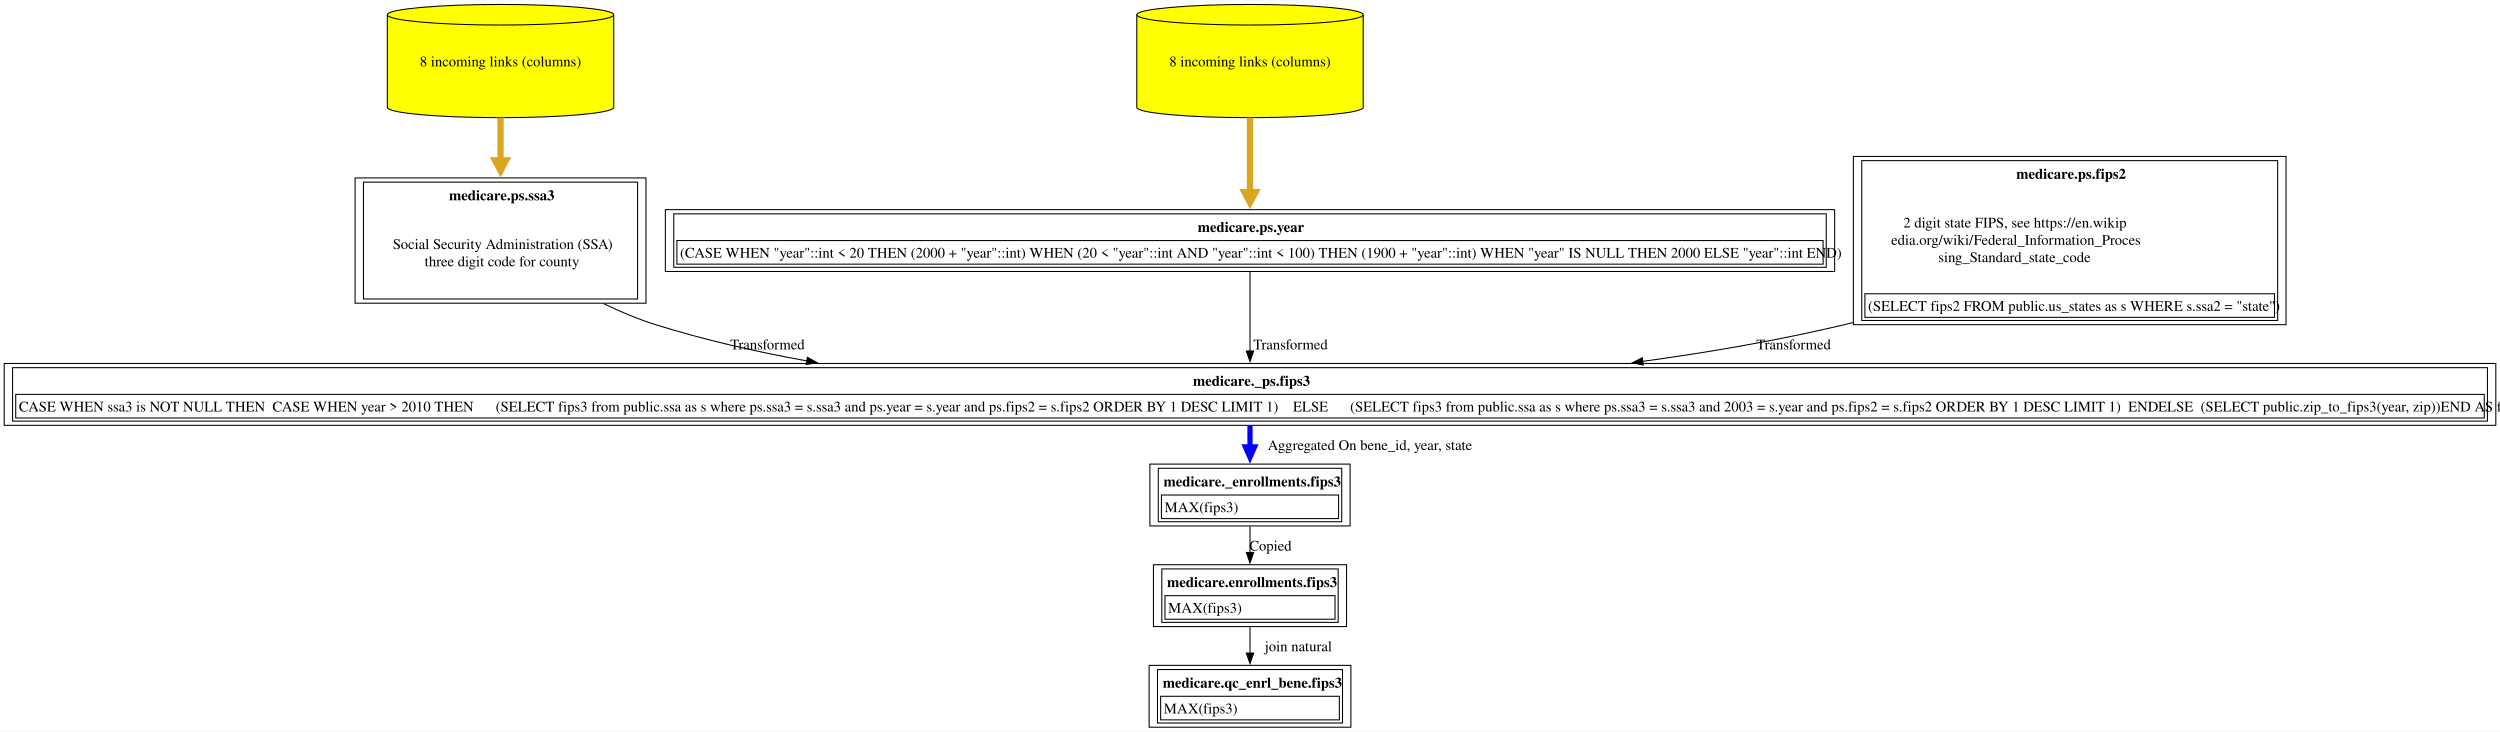
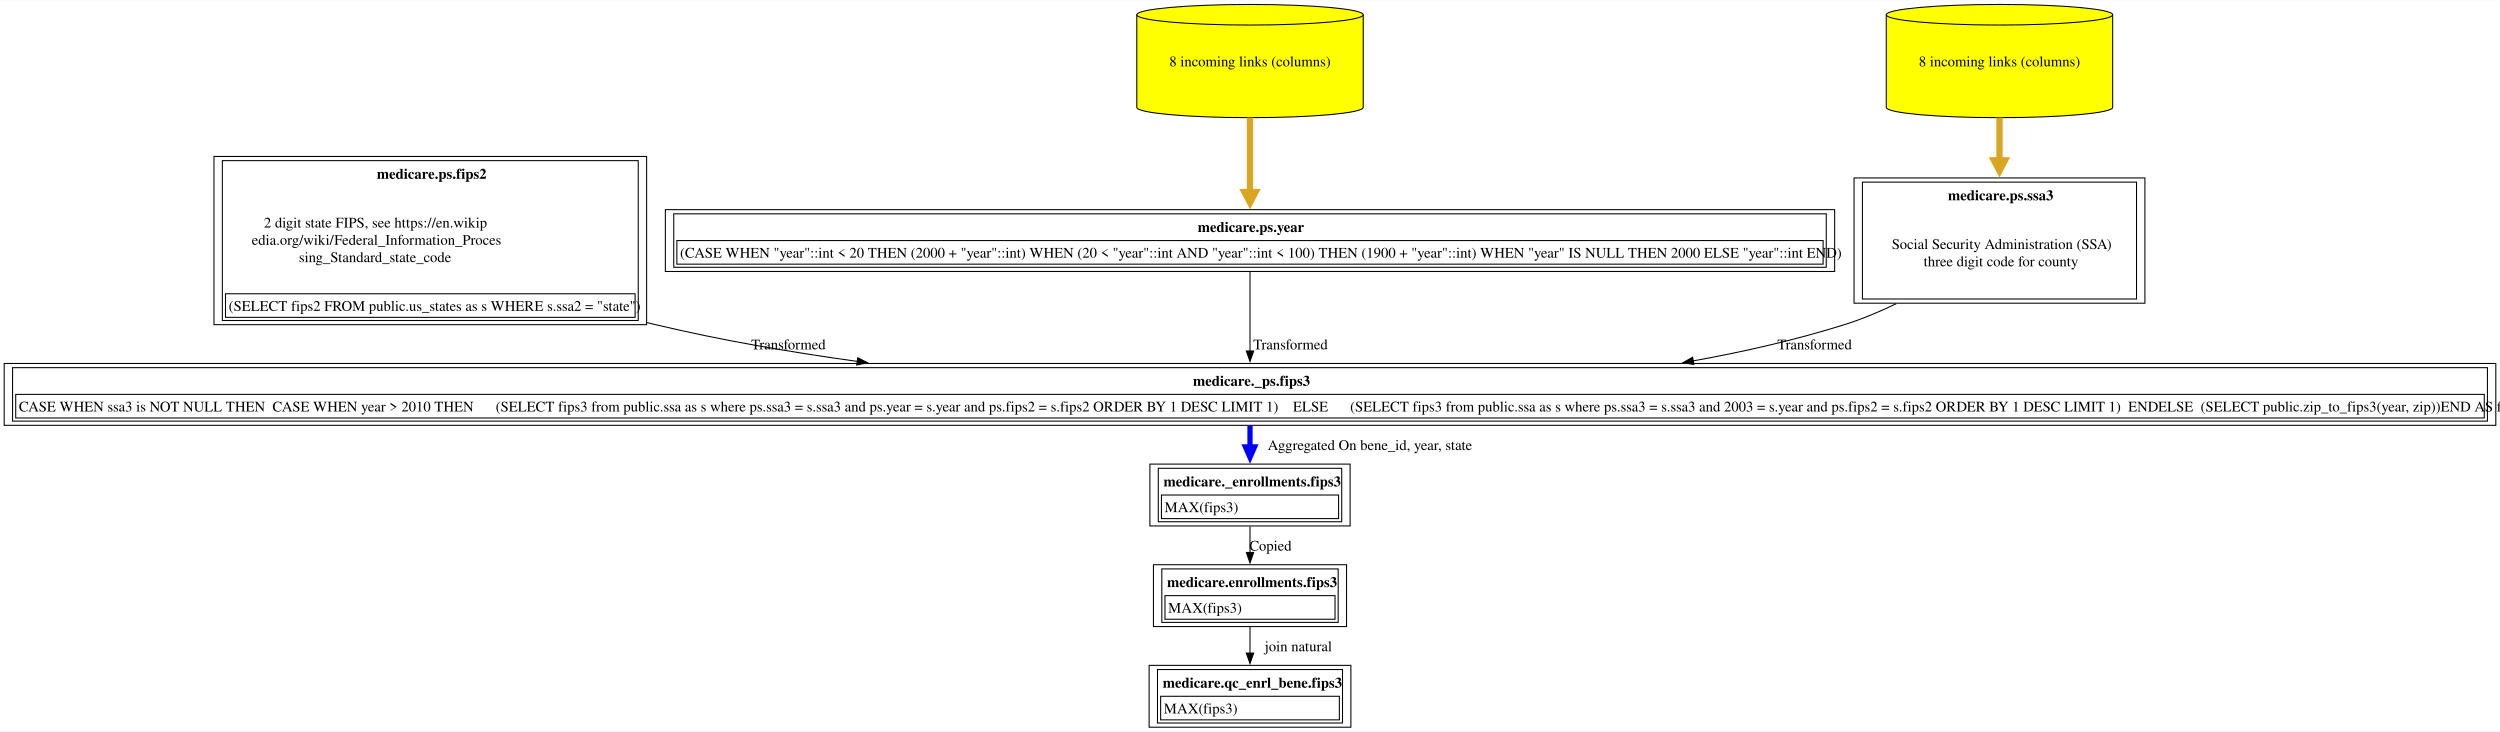
<svg xmlns="http://www.w3.org/2000/svg" xmlns:xlink="http://www.w3.org/1999/xlink" width="2385pt" height="698pt" viewBox="0.00 0.00 2385.00 697.50">
  <g id="graph0" class="graph" transform="scale(1 1) rotate(0) translate(4 693.5)">
    <polygon fill="white" stroke="none" points="-4,4 -4,-693.5 2381,-693.5 2381,4 -4,4" />
    <g id="node1" class="node">
      <g id="a_node1">
        <a xlink:href="../medicare.qc_enrl_bene/fips3.html" xlink:title="&lt;TABLE&gt;" target="_blank">
          <polygon fill="none" stroke="black" points="1284.75,-59 1092.25,-59 1092.25,0 1284.75,0 1284.75,-59" />
          <text text-anchor="start" x="1105.25" y="-37.7" font-family="Times,serif" font-weight="bold" font-size="14.00">medicare.qc_enrl_bene.fips3</text>
          <polygon fill="none" stroke="black" points="1103.25,-7 1103.25,-29.5 1273.75,-29.5 1273.75,-7 1103.25,-7" />
          <text text-anchor="start" x="1106.25" y="-13.2" font-family="Times,serif" font-size="14.00">MAX(fips3)</text>
          <polygon fill="none" stroke="black" points="1100.25,-4 1100.25,-55 1276.75,-55 1276.75,-4 1100.25,-4" />
        </a>
      </g>
    </g>
    <g id="node2" class="node">
      <g id="a_node2">
        <a xlink:href="../medicare.enrollments/fips3.html" xlink:title="&lt;TABLE&gt;" target="_blank">
          <polygon fill="none" stroke="black" points="1280.62,-155 1096.38,-155 1096.38,-96 1280.62,-96 1280.62,-155" />
          <text text-anchor="start" x="1109.38" y="-133.7" font-family="Times,serif" font-weight="bold" font-size="14.00">medicare.enrollments.fips3</text>
          <polygon fill="none" stroke="black" points="1107.38,-103 1107.38,-125.5 1269.62,-125.5 1269.62,-103 1107.38,-103" />
          <text text-anchor="start" x="1110.38" y="-109.2" font-family="Times,serif" font-size="14.00">MAX(fips3)</text>
          <polygon fill="none" stroke="black" points="1104.38,-100 1104.38,-151 1272.62,-151 1272.62,-100 1104.38,-100" />
        </a>
      </g>
    </g>
    <g id="edge1" class="edge">
      <path fill="none" stroke="black" d="M1188.5,-95.53C1188.5,-87.68 1188.5,-79.05 1188.5,-70.7" />
      <polygon fill="black" stroke="black" points="1192,-70.73 1188.5,-60.73 1185,-70.73 1192,-70.73" />
      <text text-anchor="middle" x="1234.62" y="-72.45" font-family="Times,serif" font-size="14.00">	join natural</text>
    </g>
    <g id="node3" class="node">
      <g id="a_node3">
        <a xlink:href="../medicare._enrollments/fips3.html" xlink:title="&lt;TABLE&gt;" target="_blank">
          <polygon fill="none" stroke="black" points="1284,-251 1093,-251 1093,-192 1284,-192 1284,-251" />
          <text text-anchor="start" x="1106" y="-229.7" font-family="Times,serif" font-weight="bold" font-size="14.00">medicare._enrollments.fips3</text>
          <polygon fill="none" stroke="black" points="1104,-199 1104,-221.5 1273,-221.5 1273,-199 1104,-199" />
          <text text-anchor="start" x="1107" y="-205.2" font-family="Times,serif" font-size="14.00">MAX(fips3)</text>
          <polygon fill="none" stroke="black" points="1101,-196 1101,-247 1276,-247 1276,-196 1101,-196" />
        </a>
      </g>
    </g>
    <g id="edge2" class="edge">
      <path fill="none" stroke="black" d="M1188.5,-191.53C1188.5,-183.68 1188.5,-175.05 1188.5,-166.7" />
      <polygon fill="black" stroke="black" points="1192,-166.73 1188.5,-156.73 1185,-166.73 1192,-166.73" />
      <text text-anchor="middle" x="1208" y="-168.45" font-family="Times,serif" font-size="14.00">Copied</text>
    </g>
    <g id="node4" class="node">
      <g id="a_node4">
        <a xlink:href="../medicare._ps/fips3.html" xlink:title="&lt;TABLE&gt;" target="_blank">
          <polygon fill="none" stroke="black" points="2377,-347 0,-347 0,-288 2377,-288 2377,-347" />
          <text text-anchor="start" x="1134.12" y="-325.7" font-family="Times,serif" font-weight="bold" font-size="14.00">medicare._ps.fips3</text>
          <polygon fill="none" stroke="black" points="11,-295 11,-317.5 2366,-317.5 2366,-295 11,-295" />
          <text text-anchor="start" x="14" y="-301.2" font-family="Times,serif" font-size="14.00">CASE WHEN ssa3 is NOT NULL THEN  CASE WHEN year &gt; 2010 THEN      (SELECT fips3 from public.ssa as s where ps.ssa3 = s.ssa3 and ps.year = s.year and ps.fips2 = s.fips2 ORDER BY 1 DESC LIMIT 1)    ELSE      (SELECT fips3 from public.ssa as s where ps.ssa3 = s.ssa3 and 2003 = s.year and ps.fips2 = s.fips2 ORDER BY 1 DESC LIMIT 1)  ENDELSE  (SELECT public.zip_to_fips3(year, zip))END AS fips3</text>
          <polygon fill="none" stroke="black" points="8,-292 8,-343 2369,-343 2369,-292 8,-292" />
        </a>
      </g>
    </g>
    <g id="edge3" class="edge">
      <path fill="none" stroke="blue" stroke-width="5" d="M1188.5,-287.53C1188.5,-281.13 1188.5,-274.2 1188.5,-267.33" />
      <polygon fill="blue" stroke="blue" stroke-width="5" points="1192.88,-267.45 1188.5,-257.45 1184.13,-267.45 1192.88,-267.45" />
      <text text-anchor="middle" x="1302.88" y="-264.45" font-family="Times,serif" font-size="14.00">	  Aggregated On bene_id, year, state</text>
    </g>
    <g id="node5" class="node">
      <g id="a_node5">
-         <a xlink:href="../medicare.ps/ssa3.html" xlink:title="&lt;TABLE&gt;" target="_blank">
-           <polygon fill="none" stroke="black" points="612.25,-524 334.75,-524 334.75,-404.5 612.25,-404.5 612.25,-524" />
-           <text text-anchor="start" x="424.38" y="-502.7" font-family="Times,serif" font-weight="bold" font-size="14.00">medicare.ps.ssa3</text>
-           <text text-anchor="start" x="370.75" y="-456.2" font-family="Times,serif" font-size="14.00">Social Security Administration (SSA)</text>
-           <text text-anchor="start" x="401.12" y="-439.7" font-family="Times,serif" font-size="14.00">three digit code for county</text>
-           <polygon fill="none" stroke="black" points="342.75,-408.5 342.75,-520 604.25,-520 604.25,-408.5 342.75,-408.5" />
+         <a xlink:href="../medicare.ps/fips2.html" xlink:title="&lt;TABLE&gt;" target="_blank">
+           <polygon fill="none" stroke="black" points="612.88,-544.5 200.12,-544.5 200.12,-384 612.88,-384 612.88,-544.5" />
+           <text text-anchor="start" x="355.5" y="-523.2" font-family="Times,serif" font-weight="bold" font-size="14.00">medicare.ps.fips2</text>
+           <text text-anchor="start" x="247.75" y="-476.7" font-family="Times,serif" font-size="14.00">2 digit state FIPS, see https://en.wikip</text>
+           <text text-anchor="start" x="236.12" y="-460.2" font-family="Times,serif" font-size="14.00">edia.org/wiki/Federal_Information_Proces</text>
+           <text text-anchor="start" x="281.12" y="-443.7" font-family="Times,serif" font-size="14.00">sing_Standard_state_code</text>
+           <polygon fill="none" stroke="black" points="211.12,-391 211.12,-413.5 601.88,-413.5 601.88,-391 211.12,-391" />
+           <text text-anchor="start" x="214.12" y="-397.2" font-family="Times,serif" font-size="14.00">(SELECT fips2 FROM public.us_states as s WHERE s.ssa2 = "state")</text>
+           <polygon fill="none" stroke="black" points="208.12,-388 208.12,-540.5 604.88,-540.5 604.88,-388 208.12,-388" />
        </a>
      </g>
    </g>
    <g id="edge4" class="edge">
-       <path fill="none" stroke="black" d="M571.98,-404.01C588.1,-396.23 604.95,-389.18 621.5,-384 667.55,-369.59 716.59,-358.29 765.83,-349.44" />
-       <polygon fill="black" stroke="black" points="766.27,-352.92 775.51,-347.74 765.05,-346.02 766.27,-352.92" />
-       <text text-anchor="middle" x="728.12" y="-360.45" font-family="Times,serif" font-size="14.00">  Transformed</text>
+       <path fill="none" stroke="black" d="M613.34,-386.01C616.07,-385.32 618.79,-384.65 621.5,-384 683.12,-369.31 749.32,-357.87 813.97,-348.97" />
+       <polygon fill="black" stroke="black" points="814.24,-352.47 823.68,-347.66 813.3,-345.53 814.24,-352.47" />
+       <text text-anchor="middle" x="748.12" y="-360.45" font-family="Times,serif" font-size="14.00">  Transformed</text>
    </g>
    <g id="node6" class="node">
      <g id="a_node6">
-         <a xlink:href="../medicare.ps/ssa3.html" xlink:title="8 incoming links (columns)" target="_blank">
-           <path fill="yellow" stroke="black" d="M581.5,-679.68C581.5,-685.1 533.09,-689.5 473.5,-689.5 413.91,-689.5 365.5,-685.1 365.5,-679.68 365.5,-679.68 365.5,-591.32 365.5,-591.32 365.5,-585.9 413.91,-581.5 473.5,-581.5 533.09,-581.5 581.5,-585.9 581.5,-591.32 581.5,-591.32 581.5,-679.68 581.5,-679.68" />
-           <path fill="none" stroke="black" d="M581.5,-679.68C581.5,-674.26 533.09,-669.86 473.5,-669.86 413.91,-669.86 365.5,-674.26 365.5,-679.68" />
-           <text text-anchor="middle" x="473.5" y="-630.45" font-family="Times,serif" font-size="14.00">8 incoming links (columns)</text>
-         </a>
-       </g>
-     </g>
-     <g id="edge5" class="edge">
-       <path fill="none" stroke="goldenrod" stroke-width="6" d="M473.5,-581.41C473.5,-568.38 473.5,-554.19 473.5,-540.34" />
-       <polygon fill="goldenrod" stroke="goldenrod" stroke-width="6" points="478.75,-540.79 473.5,-530.79 468.25,-540.79 478.75,-540.79" />
-     </g>
-     <g id="node7" class="node">
-       <g id="a_node7">
        <a xlink:href="../medicare.ps/year.html" xlink:title="&lt;TABLE&gt;" target="_blank">
          <polygon fill="none" stroke="black" points="1746.25,-493.75 630.75,-493.75 630.75,-434.75 1746.25,-434.75 1746.25,-493.75" />
          <text text-anchor="start" x="1138.62" y="-472.45" font-family="Times,serif" font-weight="bold" font-size="14.00">medicare.ps.year</text>
          <polygon fill="none" stroke="black" points="641.75,-441.75 641.75,-464.25 1735.25,-464.25 1735.25,-441.75 641.75,-441.75" />
          <text text-anchor="start" x="644.75" y="-447.95" font-family="Times,serif" font-size="14.00">(CASE WHEN "year"::int &lt; 20 THEN (2000 + "year"::int) WHEN (20 &lt; "year"::int AND "year"::int &lt; 100) THEN (1900 + "year"::int) WHEN "year" IS NULL THEN 2000 ELSE "year"::int END)</text>
          <polygon fill="none" stroke="black" points="638.75,-438.75 638.75,-489.75 1738.25,-489.75 1738.25,-438.75 638.75,-438.75" />
        </a>
      </g>
    </g>
-     <g id="edge6" class="edge">
+     <g id="edge5" class="edge">
      <path fill="none" stroke="black" d="M1188.5,-434.31C1188.5,-412.61 1188.5,-382.65 1188.5,-358.64" />
      <polygon fill="black" stroke="black" points="1192,-358.91 1188.5,-348.91 1185,-358.91 1192,-358.91" />
      <text text-anchor="middle" x="1227.12" y="-360.45" font-family="Times,serif" font-size="14.00">  Transformed</text>
    </g>
-     <g id="node8" class="node">
-       <g id="a_node8">
+     <g id="node7" class="node">
+       <g id="a_node7">
        <a xlink:href="../medicare.ps/year.html" xlink:title="8 incoming links (columns)" target="_blank">
          <path fill="yellow" stroke="black" d="M1296.5,-679.68C1296.5,-685.1 1248.09,-689.5 1188.5,-689.5 1128.91,-689.5 1080.5,-685.1 1080.5,-679.68 1080.5,-679.68 1080.5,-591.32 1080.5,-591.32 1080.5,-585.9 1128.91,-581.5 1188.5,-581.5 1248.09,-581.5 1296.5,-585.9 1296.5,-591.32 1296.5,-591.32 1296.5,-679.68 1296.5,-679.68" />
          <path fill="none" stroke="black" d="M1296.5,-679.68C1296.5,-674.26 1248.09,-669.86 1188.5,-669.86 1128.91,-669.86 1080.5,-674.26 1080.5,-679.68" />
          <text text-anchor="middle" x="1188.5" y="-630.45" font-family="Times,serif" font-size="14.00">8 incoming links (columns)</text>
        </a>
      </g>
    </g>
-     <g id="edge7" class="edge">
+     <g id="edge6" class="edge">
      <path fill="none" stroke="goldenrod" stroke-width="6" d="M1188.5,-581.41C1188.5,-558.62 1188.5,-532.26 1188.5,-510.42" />
      <polygon fill="goldenrod" stroke="goldenrod" stroke-width="6" points="1193.75,-510.48 1188.5,-500.48 1183.25,-510.48 1193.75,-510.48" />
    </g>
+     <g id="node8" class="node">
+       <g id="a_node8">
+         <a xlink:href="../medicare.ps/ssa3.html" xlink:title="&lt;TABLE&gt;" target="_blank">
+           <polygon fill="none" stroke="black" points="2042.25,-524 1764.75,-524 1764.75,-404.5 2042.25,-404.5 2042.25,-524" />
+           <text text-anchor="start" x="1854.38" y="-502.7" font-family="Times,serif" font-weight="bold" font-size="14.00">medicare.ps.ssa3</text>
+           <text text-anchor="start" x="1800.75" y="-456.2" font-family="Times,serif" font-size="14.00">Social Security Administration (SSA)</text>
+           <text text-anchor="start" x="1831.12" y="-439.7" font-family="Times,serif" font-size="14.00">three digit code for county</text>
+           <polygon fill="none" stroke="black" points="1772.75,-408.5 1772.75,-520 2034.25,-520 2034.25,-408.5 1772.75,-408.5" />
+         </a>
+       </g>
+     </g>
+     <g id="edge7" class="edge">
+       <path fill="none" stroke="black" d="M1805.02,-404.01C1788.9,-396.23 1772.05,-389.18 1755.5,-384 1709.45,-369.59 1660.41,-358.29 1611.17,-349.44" />
+       <polygon fill="black" stroke="black" points="1611.95,-346.02 1601.49,-347.74 1610.73,-352.92 1611.95,-346.02" />
+       <text text-anchor="middle" x="1727.12" y="-360.45" font-family="Times,serif" font-size="14.00">  Transformed</text>
+     </g>
    <g id="node9" class="node">
      <g id="a_node9">
-         <a xlink:href="../medicare.ps/fips2.html" xlink:title="&lt;TABLE&gt;" target="_blank">
-           <polygon fill="none" stroke="black" points="2176.88,-544.5 1764.12,-544.5 1764.12,-384 2176.88,-384 2176.88,-544.5" />
-           <text text-anchor="start" x="1919.5" y="-523.2" font-family="Times,serif" font-weight="bold" font-size="14.00">medicare.ps.fips2</text>
-           <text text-anchor="start" x="1811.75" y="-476.7" font-family="Times,serif" font-size="14.00">2 digit state FIPS, see https://en.wikip</text>
-           <text text-anchor="start" x="1800.12" y="-460.2" font-family="Times,serif" font-size="14.00">edia.org/wiki/Federal_Information_Proces</text>
-           <text text-anchor="start" x="1845.12" y="-443.7" font-family="Times,serif" font-size="14.00">sing_Standard_state_code</text>
-           <polygon fill="none" stroke="black" points="1775.12,-391 1775.12,-413.5 2165.88,-413.5 2165.88,-391 1775.12,-391" />
-           <text text-anchor="start" x="1778.12" y="-397.2" font-family="Times,serif" font-size="14.00">(SELECT fips2 FROM public.us_states as s WHERE s.ssa2 = "state")</text>
-           <polygon fill="none" stroke="black" points="1772.12,-388 1772.12,-540.5 2168.88,-540.5 2168.88,-388 1772.12,-388" />
+         <a xlink:href="../medicare.ps/ssa3.html" xlink:title="8 incoming links (columns)" target="_blank">
+           <path fill="yellow" stroke="black" d="M2011.5,-679.68C2011.5,-685.1 1963.09,-689.5 1903.5,-689.5 1843.91,-689.5 1795.5,-685.1 1795.5,-679.68 1795.5,-679.68 1795.5,-591.32 1795.5,-591.32 1795.5,-585.9 1843.91,-581.5 1903.5,-581.5 1963.09,-581.5 2011.5,-585.9 2011.5,-591.32 2011.5,-591.32 2011.5,-679.68 2011.5,-679.68" />
+           <path fill="none" stroke="black" d="M2011.5,-679.68C2011.5,-674.26 1963.09,-669.86 1903.5,-669.86 1843.91,-669.86 1795.5,-674.26 1795.5,-679.68" />
+           <text text-anchor="middle" x="1903.5" y="-630.45" font-family="Times,serif" font-size="14.00">8 incoming links (columns)</text>
        </a>
      </g>
    </g>
    <g id="edge8" class="edge">
-       <path fill="none" stroke="black" d="M1763.66,-386.01C1760.93,-385.32 1758.21,-384.65 1755.5,-384 1693.88,-369.31 1627.68,-357.87 1563.03,-348.97" />
-       <polygon fill="black" stroke="black" points="1563.7,-345.53 1553.32,-347.66 1562.76,-352.47 1563.7,-345.53" />
-       <text text-anchor="middle" x="1707.12" y="-360.45" font-family="Times,serif" font-size="14.00">  Transformed</text>
+       <path fill="none" stroke="goldenrod" stroke-width="6" d="M1903.5,-581.41C1903.5,-568.38 1903.5,-554.19 1903.5,-540.34" />
+       <polygon fill="goldenrod" stroke="goldenrod" stroke-width="6" points="1908.75,-540.79 1903.5,-530.79 1898.25,-540.79 1908.75,-540.79" />
    </g>
  </g>
</svg>
